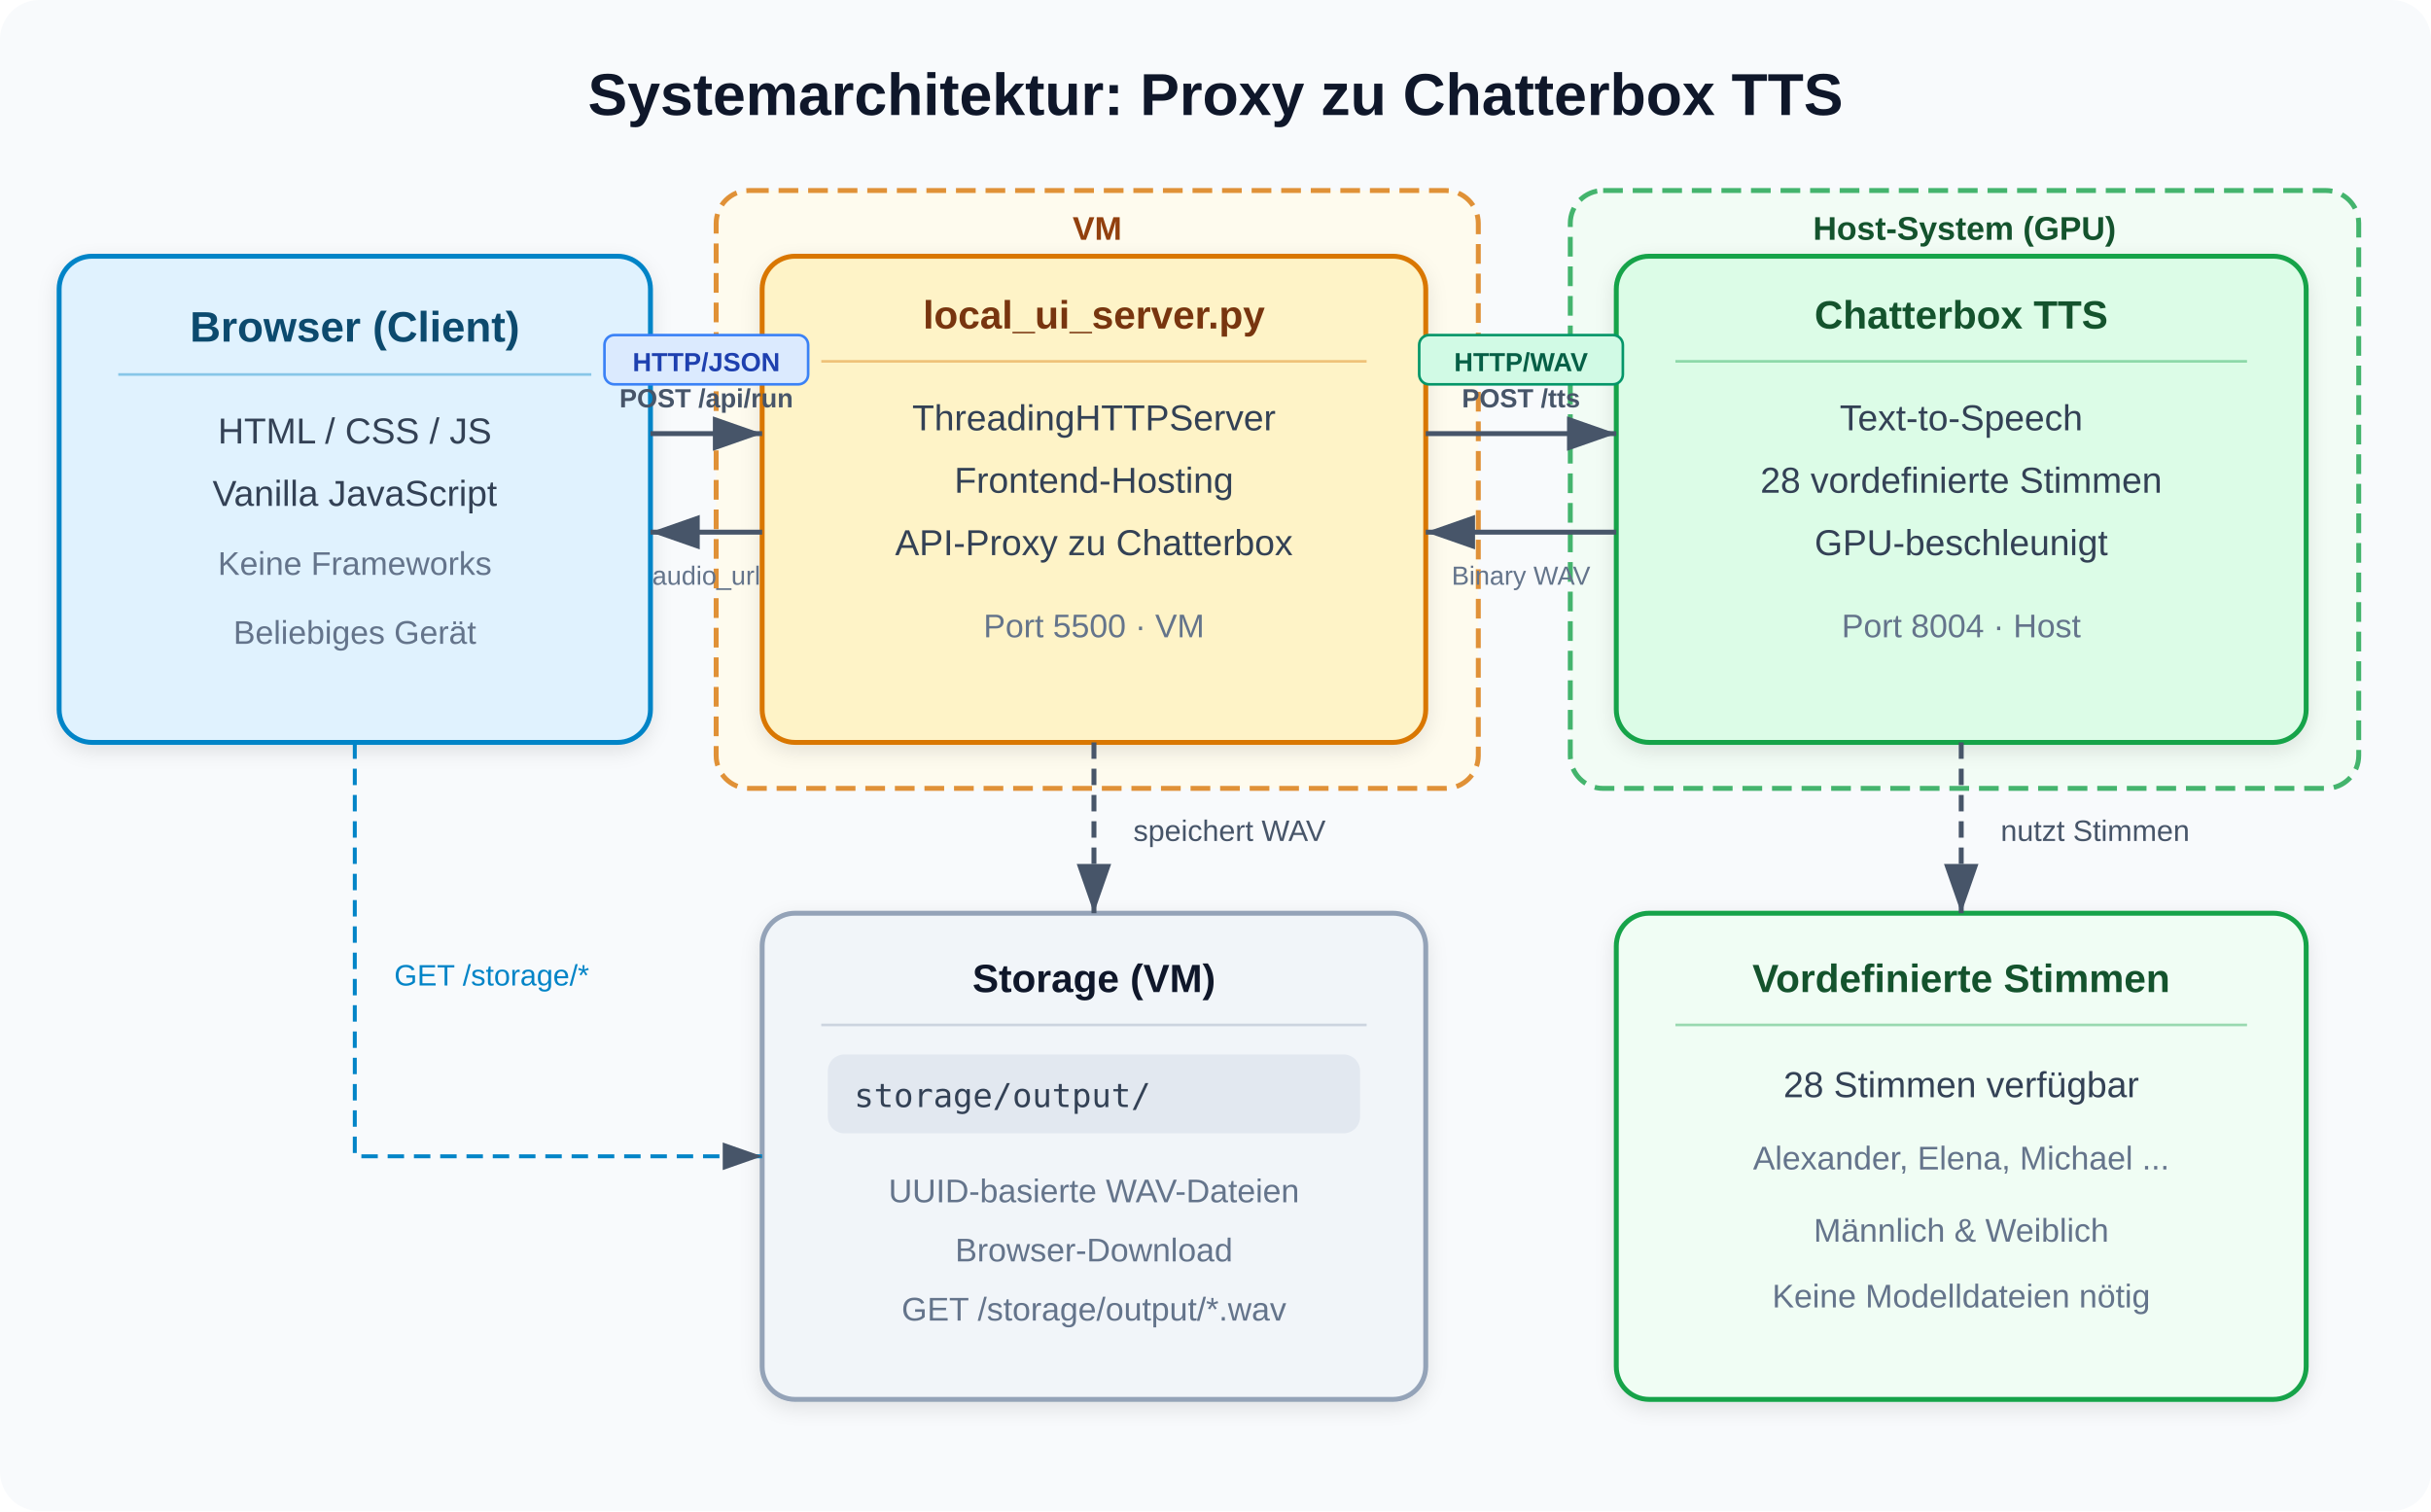
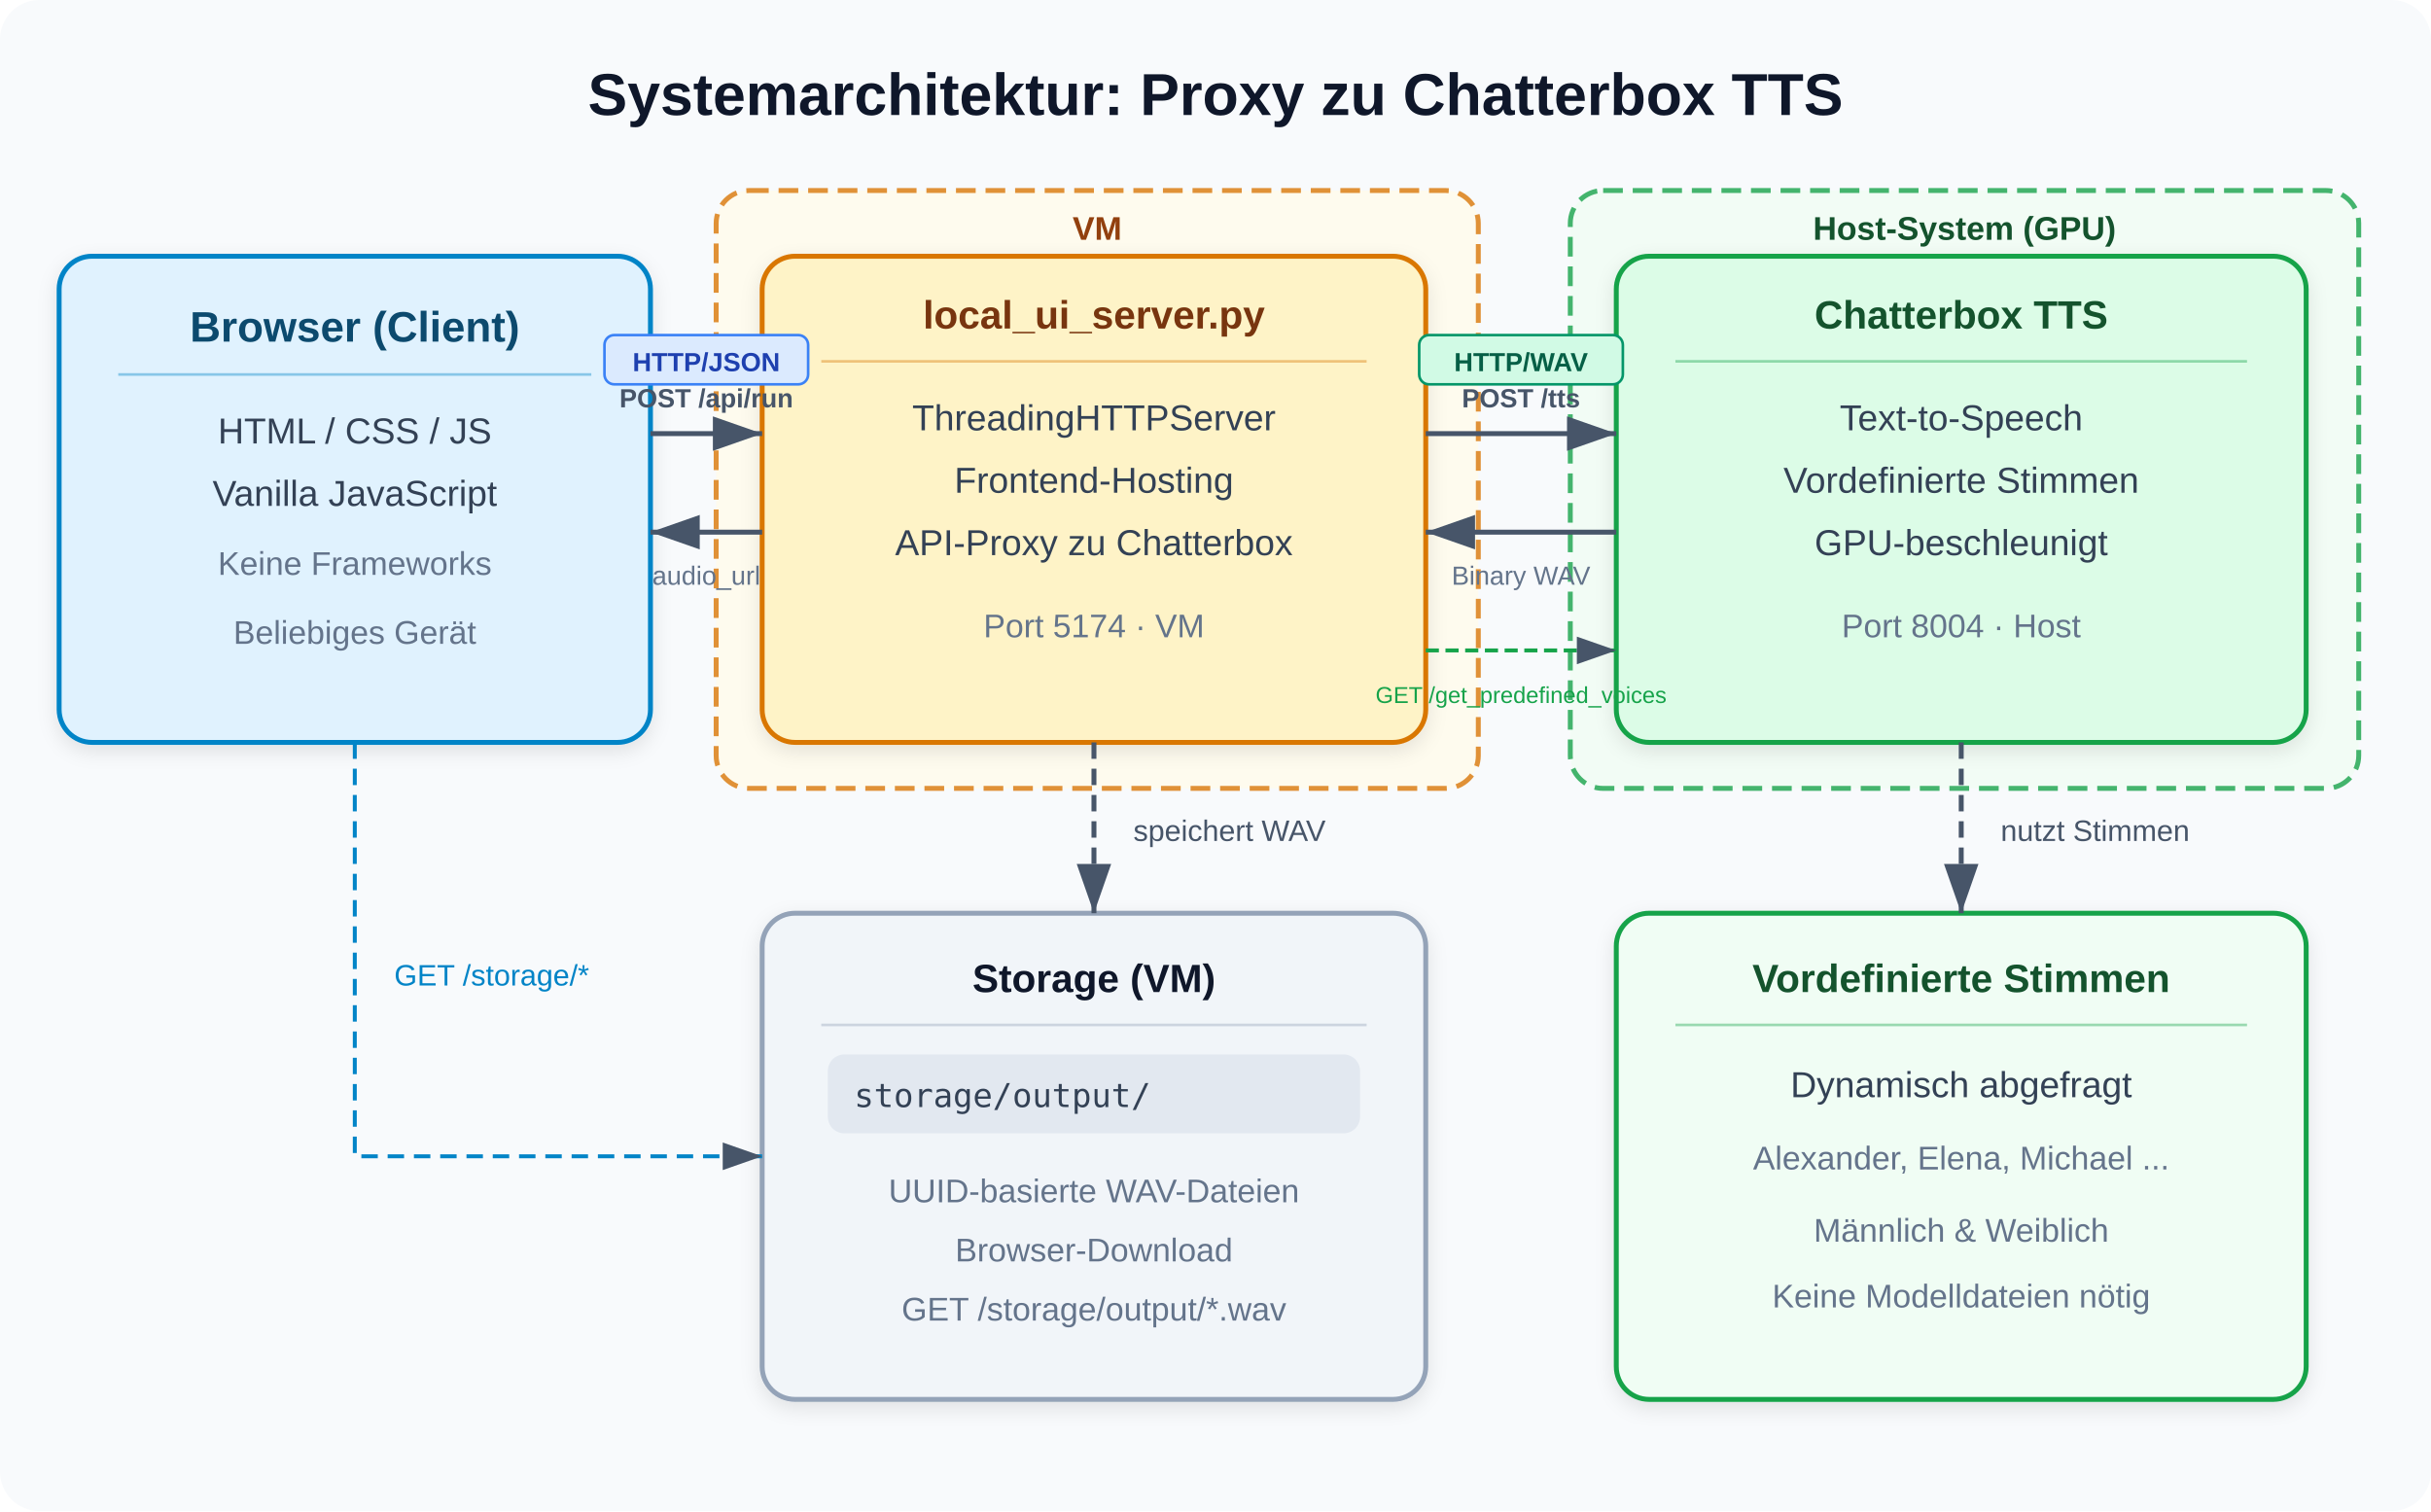
<svg xmlns="http://www.w3.org/2000/svg" viewBox="0 0 740 460" font-family="'Segoe UI', Arial, sans-serif">
  <defs>
    <marker id="arrow" markerWidth="10" markerHeight="7" refX="10" refY="3.5" orient="auto">
      <polygon points="0 0, 10 3.5, 0 7" fill="#475569" />
    </marker>
    <filter id="shadow" x="-4%" y="-4%" width="108%" height="112%">
      <feDropShadow dx="0" dy="2" stdDeviation="3" flood-opacity="0.1" />
    </filter>
  </defs>
  <rect width="740" height="460" rx="12" fill="#f8fafc" />
  <text x="370" y="35" text-anchor="middle" font-size="18" font-weight="700" fill="#0f172a">Systemarchitektur: Proxy zu Chatterbox TTS</text>
  <rect x="218" y="58" width="232" height="182" rx="10" fill="#fffbeb" stroke="#d97706" stroke-width="1.5" stroke-dasharray="6,3" opacity="0.8" />
  <text x="334" y="73" text-anchor="middle" font-size="10" font-weight="700" fill="#92400e">VM</text>
  <rect x="478" y="58" width="240" height="182" rx="10" fill="#f0fdf4" stroke="#16a34a" stroke-width="1.5" stroke-dasharray="6,3" opacity="0.8" />
  <text x="598" y="73" text-anchor="middle" font-size="10" font-weight="700" fill="#14532d">Host-System (GPU)</text>
  <rect x="18" y="78" width="180" height="148" rx="10" fill="#e0f2fe" stroke="#0284c7" stroke-width="1.5" filter="url(#shadow)" />
  <text x="108" y="104" text-anchor="middle" font-size="13" font-weight="700" fill="#0c4a6e">Browser (Client)</text>
  <line x1="36" y1="114" x2="180" y2="114" stroke="#0284c7" stroke-width="0.8" opacity="0.4" />
  <text x="108" y="135" text-anchor="middle" font-size="11" fill="#334155">HTML / CSS / JS</text>
  <text x="108" y="154" text-anchor="middle" font-size="11" fill="#334155">Vanilla JavaScript</text>
  <text x="108" y="175" text-anchor="middle" font-size="10" fill="#64748b">Keine Frameworks</text>
  <text x="108" y="196" text-anchor="middle" font-size="10" fill="#64748b">Beliebiges Gerät</text>
  <rect x="232" y="78" width="202" height="148" rx="10" fill="#fef3c7" stroke="#d97706" stroke-width="1.5" filter="url(#shadow)" />
  <text x="333" y="100" text-anchor="middle" font-size="12" font-weight="700" fill="#78350f">local_ui_server.py</text>
  <line x1="250" y1="110" x2="416" y2="110" stroke="#d97706" stroke-width="0.8" opacity="0.4" />
  <text x="333" y="131" text-anchor="middle" font-size="11" fill="#334155">ThreadingHTTPServer</text>
  <text x="333" y="150" text-anchor="middle" font-size="11" fill="#334155">Frontend-Hosting</text>
  <text x="333" y="169" text-anchor="middle" font-size="11" fill="#334155">API-Proxy zu Chatterbox</text>
-   <text x="333" y="194" text-anchor="middle" font-size="10" fill="#64748b">Port 5500 · VM</text>
+   <text x="333" y="194" text-anchor="middle" font-size="10" fill="#64748b">Port 5174 · VM</text>
  <rect x="492" y="78" width="210" height="148" rx="10" fill="#dcfce7" stroke="#16a34a" stroke-width="1.5" filter="url(#shadow)" />
  <text x="597" y="100" text-anchor="middle" font-size="12" font-weight="700" fill="#14532d">Chatterbox TTS</text>
  <line x1="510" y1="110" x2="684" y2="110" stroke="#16a34a" stroke-width="0.8" opacity="0.4" />
  <text x="597" y="131" text-anchor="middle" font-size="11" fill="#334155">Text-to-Speech</text>
-   <text x="597" y="150" text-anchor="middle" font-size="11" fill="#334155">28 vordefinierte Stimmen</text>
+   <text x="597" y="150" text-anchor="middle" font-size="11" fill="#334155">Vordefinierte Stimmen</text>
  <text x="597" y="169" text-anchor="middle" font-size="11" fill="#334155">GPU-beschleunigt</text>
  <text x="597" y="194" text-anchor="middle" font-size="10" fill="#64748b">Port 8004 · Host</text>
  <line x1="198" y1="132" x2="232" y2="132" stroke="#475569" stroke-width="1.5" marker-end="url(#arrow)" />
  <text x="215" y="124" text-anchor="middle" font-size="8" font-weight="600" fill="#475569">POST /api/run</text>
  <line x1="232" y1="162" x2="198" y2="162" stroke="#475569" stroke-width="1.5" marker-end="url(#arrow)" />
  <text x="215" y="178" text-anchor="middle" font-size="8" fill="#64748b">audio_url</text>
  <rect x="184" y="102" width="62" height="15" rx="3" fill="#dbeafe" stroke="#3b82f6" stroke-width="0.8" />
  <text x="215" y="113" text-anchor="middle" font-size="8" font-weight="600" fill="#1e40af">HTTP/JSON</text>
  <line x1="434" y1="132" x2="492" y2="132" stroke="#475569" stroke-width="1.5" marker-end="url(#arrow)" />
  <text x="463" y="124" text-anchor="middle" font-size="8" font-weight="600" fill="#475569">POST /tts</text>
  <line x1="492" y1="162" x2="434" y2="162" stroke="#475569" stroke-width="1.5" marker-end="url(#arrow)" />
  <text x="463" y="178" text-anchor="middle" font-size="8" fill="#64748b">Binary WAV</text>
  <rect x="432" y="102" width="62" height="15" rx="3" fill="#d1fae5" stroke="#059669" stroke-width="0.8" />
  <text x="463" y="113" text-anchor="middle" font-size="8" font-weight="600" fill="#065f46">HTTP/WAV</text>
+   <line x1="434" y1="198" x2="492" y2="198" stroke="#16a34a" stroke-width="1.2" stroke-dasharray="4,2" marker-end="url(#arrow)" />
+   <text x="463" y="214" text-anchor="middle" font-size="7" fill="#16a34a">GET /get_predefined_voices</text>
  <rect x="232" y="278" width="202" height="148" rx="10" fill="#f1f5f9" stroke="#94a3b8" stroke-width="1.5" filter="url(#shadow)" />
  <text x="333" y="302" text-anchor="middle" font-size="12" font-weight="700" fill="#0f172a">Storage (VM)</text>
  <line x1="250" y1="312" x2="416" y2="312" stroke="#94a3b8" stroke-width="0.8" opacity="0.4" />
  <rect x="252" y="321" width="162" height="24" rx="5" fill="#e2e8f0" />
  <text x="260" y="337" font-size="10" fill="#334155" font-family="monospace">storage/output/</text>
  <text x="333" y="366" text-anchor="middle" font-size="10" fill="#64748b">UUID-basierte WAV-Dateien</text>
  <text x="333" y="384" text-anchor="middle" font-size="10" fill="#64748b">Browser-Download</text>
  <text x="333" y="402" text-anchor="middle" font-size="10" fill="#64748b">GET /storage/output/*.wav</text>
  <rect x="492" y="278" width="210" height="148" rx="10" fill="#f0fdf4" stroke="#16a34a" stroke-width="1.5" filter="url(#shadow)" />
  <text x="597" y="302" text-anchor="middle" font-size="12" font-weight="700" fill="#14532d">Vordefinierte Stimmen</text>
  <line x1="510" y1="312" x2="684" y2="312" stroke="#16a34a" stroke-width="0.8" opacity="0.4" />
-   <text x="597" y="334" text-anchor="middle" font-size="11" fill="#334155">28 Stimmen verfügbar</text>
+   <text x="597" y="334" text-anchor="middle" font-size="11" fill="#334155">Dynamisch abgefragt</text>
  <text x="597" y="356" text-anchor="middle" font-size="10" fill="#64748b">Alexander, Elena, Michael ...</text>
  <text x="597" y="378" text-anchor="middle" font-size="10" fill="#64748b">Männlich &amp; Weiblich</text>
  <text x="597" y="398" text-anchor="middle" font-size="10" fill="#64748b">Keine Modelldateien nötig</text>
  <line x1="333" y1="226" x2="333" y2="278" stroke="#475569" stroke-width="1.5" stroke-dasharray="5,3" marker-end="url(#arrow)" />
  <text x="345" y="256" font-size="9" fill="#475569">speichert WAV</text>
  <line x1="597" y1="226" x2="597" y2="278" stroke="#475569" stroke-width="1.5" stroke-dasharray="5,3" marker-end="url(#arrow)" />
  <text x="609" y="256" font-size="9" fill="#475569">nutzt Stimmen</text>
  <path d="M108,226 L108,352 L232,352" fill="none" stroke="#0284c7" stroke-width="1.2" stroke-dasharray="5,3" marker-end="url(#arrow)" />
  <text x="120" y="300" font-size="9" fill="#0284c7">GET /storage/*</text>
</svg>
